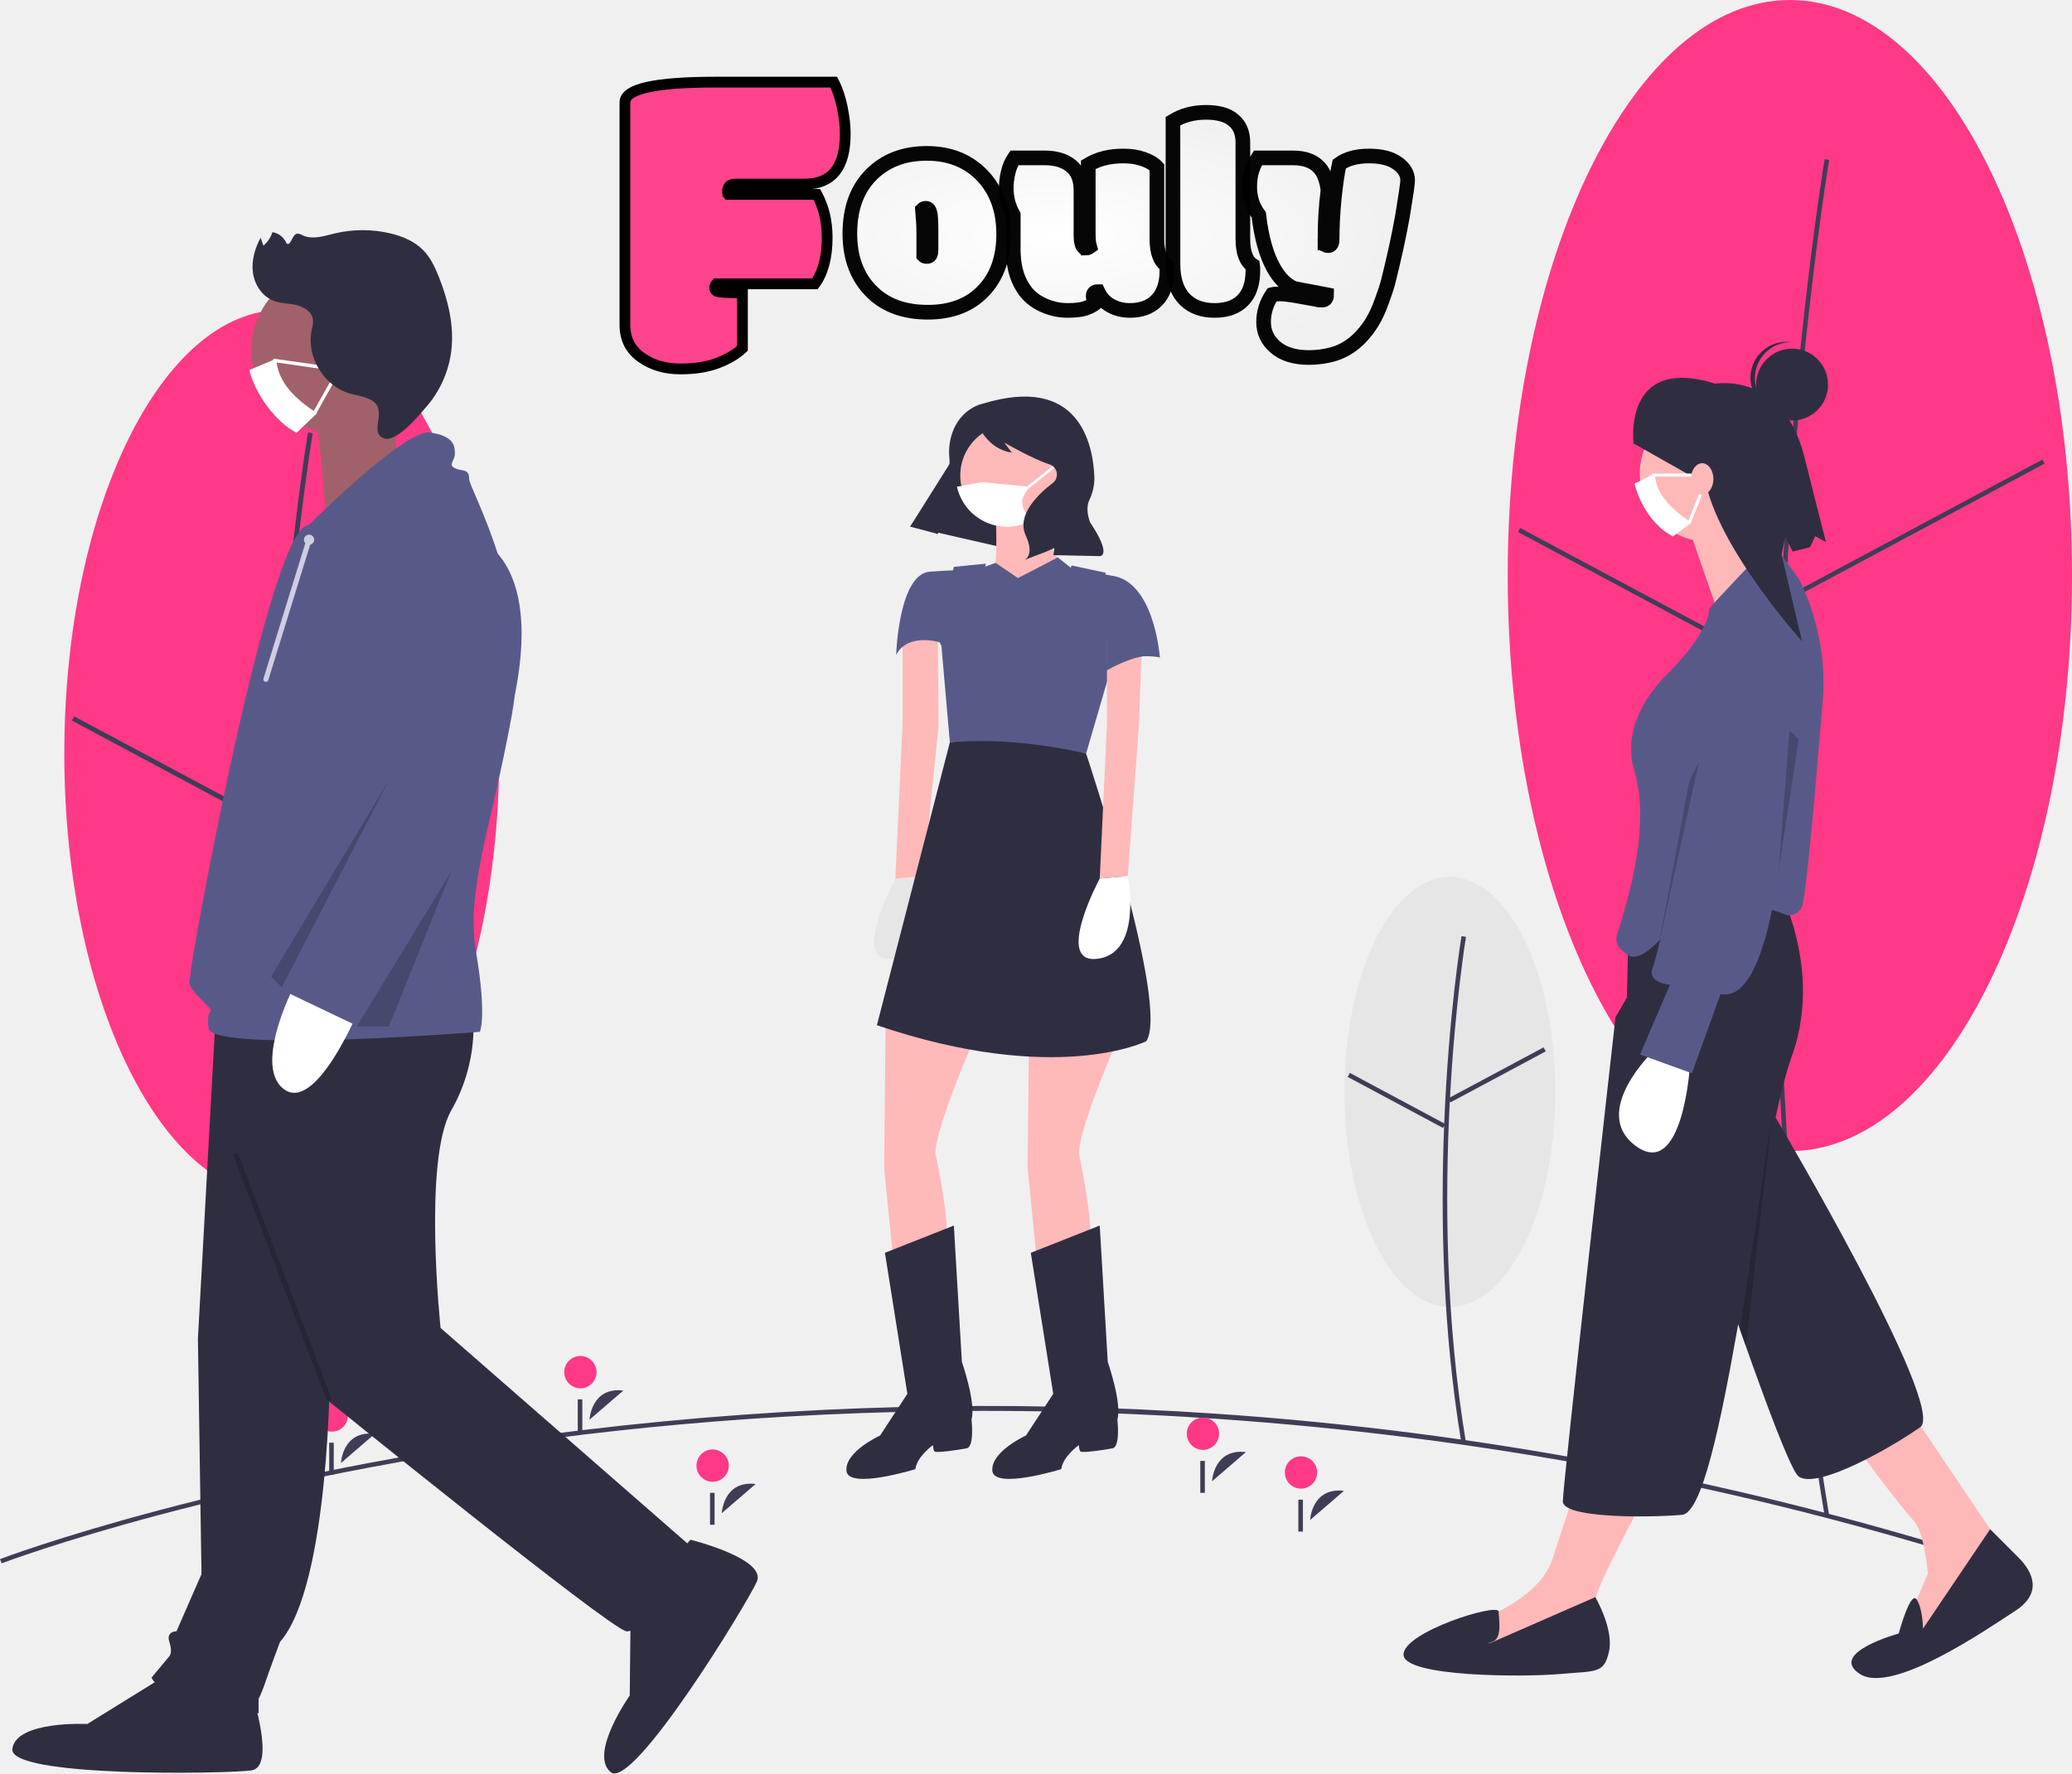
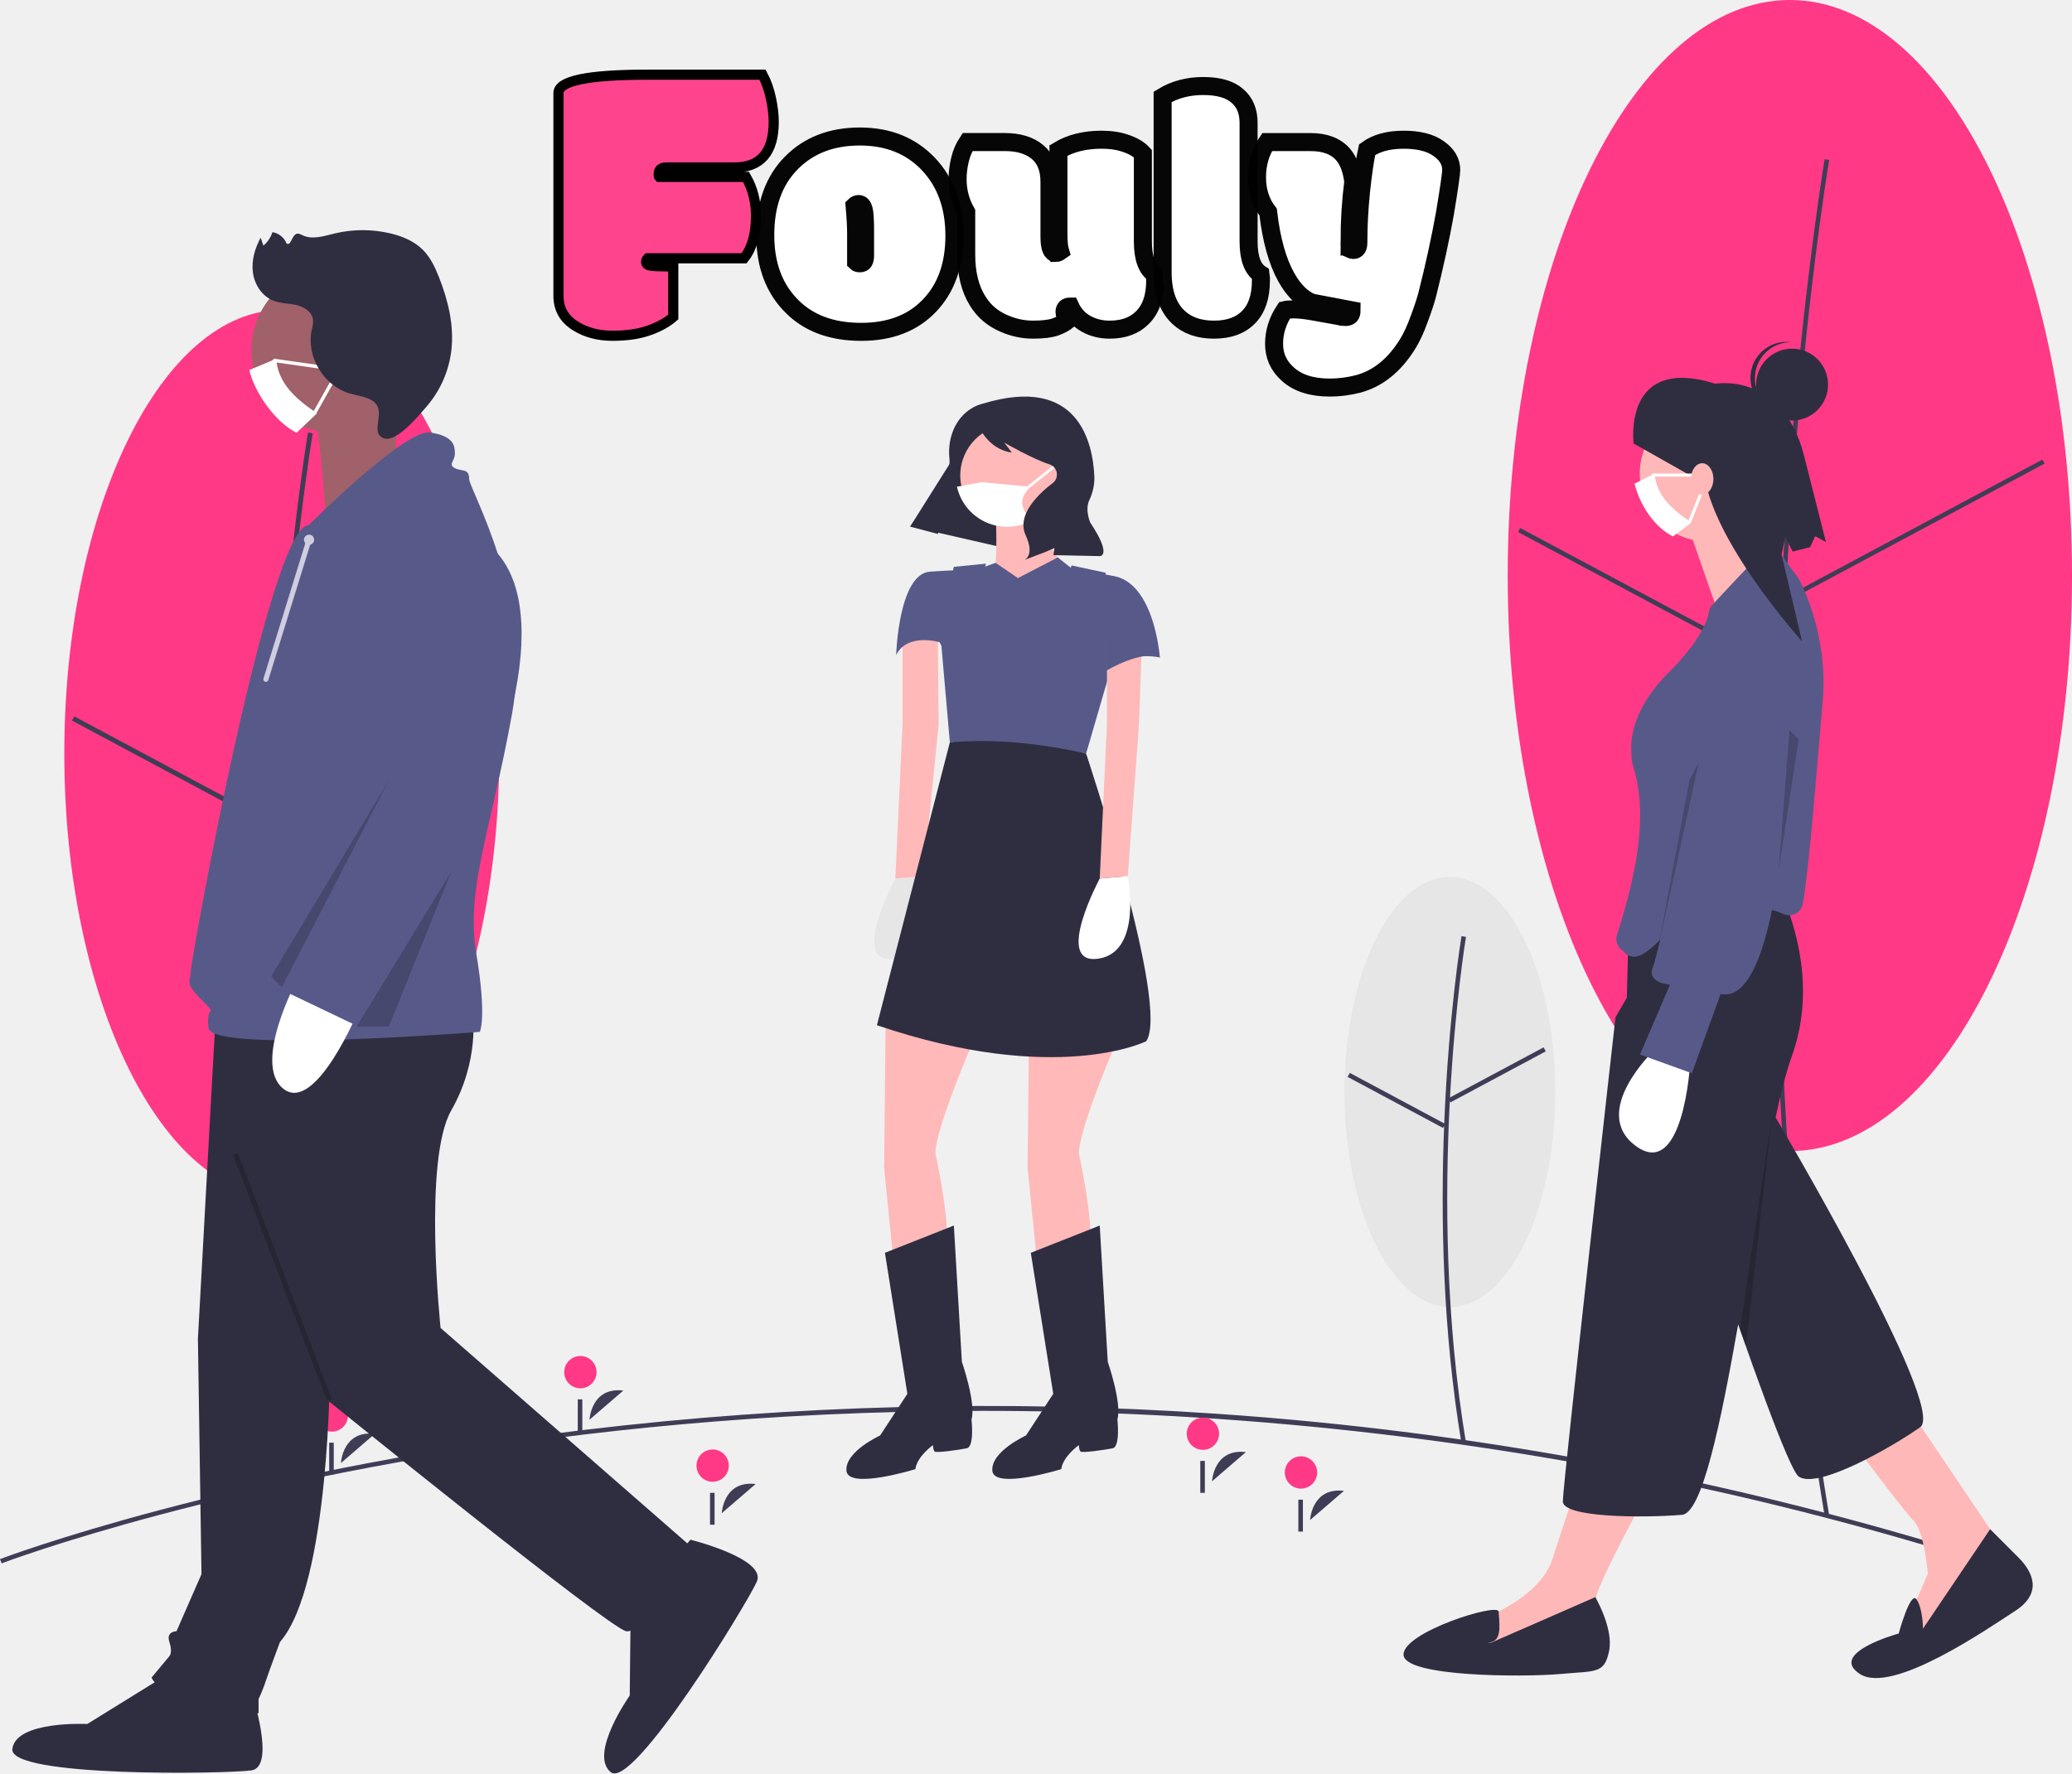
<svg xmlns="http://www.w3.org/2000/svg" xmlns:xlink="http://www.w3.org/1999/xlink" id="a2995fdc-ba4a-4390-a70c-27b90cf54d89" data-name="Layer 1" width="908.623" height="777.899" viewBox="0 0 908.623 777.899" version="1.1">
  <defs id="defs2510">
    <linearGradient id="linearGradient6800">
      <stop style="stop-color:#ffffff;stop-opacity:1;" offset="0" id="stop6796" />
      <stop style="stop-color:#ffffff;stop-opacity:0;" offset="1" id="stop6798" />
    </linearGradient>
    <linearGradient id="linearGradient919">
      <stop id="stop915" offset="0" style="stop-color:#ffffff;stop-opacity:1;" />
      <stop id="stop917" offset="1" style="stop-color:#ffffff;stop-opacity:0;" />
    </linearGradient>
    <linearGradient gradientUnits="userSpaceOnUse" y2="312.808" x2="223.6" y1="312.808" x1="123.463" id="linearGradient921" xlink:href="#linearGradient919" />
    <radialGradient xlink:href="#linearGradient6800" id="radialGradient6802" cx="173.531" cy="312.808" fx="173.531" fy="312.808" r="51.11" gradientTransform="matrix(1,0,0,0.3616371,0,199.6852)" gradientUnits="userSpaceOnUse" />
-     <radialGradient xlink:href="#linearGradient6800" id="radialGradient6837" gradientUnits="userSpaceOnUse" gradientTransform="matrix(1,0,0,0.3616371,0,199.6852)" cx="173.531" cy="312.808" fx="173.531" fy="312.808" r="51.11" />
-     <radialGradient xlink:href="#linearGradient6800" id="radialGradient6839" gradientUnits="userSpaceOnUse" gradientTransform="matrix(1,0,0,0.3616371,0,199.6852)" cx="173.531" cy="312.808" fx="173.531" fy="312.808" r="51.11" />
-     <radialGradient xlink:href="#linearGradient6800" id="radialGradient6841" gradientUnits="userSpaceOnUse" gradientTransform="matrix(1,0,0,0.3616371,0,199.6852)" cx="173.531" cy="312.808" fx="173.531" fy="312.808" r="51.11" />
-     <radialGradient xlink:href="#linearGradient6800" id="radialGradient6843" gradientUnits="userSpaceOnUse" gradientTransform="matrix(1,0,0,0.3616371,0,199.6852)" cx="173.531" cy="312.808" fx="173.531" fy="312.808" r="51.11" />
-     <radialGradient xlink:href="#linearGradient6800" id="radialGradient6845" gradientUnits="userSpaceOnUse" gradientTransform="matrix(1,0,0,0.3616371,0,199.6852)" cx="173.531" cy="312.808" fx="173.531" fy="312.808" r="51.11" />
  </defs>
  <ellipse cx="123.571" cy="330.548" rx="95.372" ry="194.598" fill="#ff3985" id="ellipse2339" />
  <path d="M268.384,393.617c4.757-84.707,14.343-141.924,14.439-142.492l-2.08-.352c-.096.569-9.699,57.877-14.464,142.694-4.397,78.281-5.458,196.685,14.463,316.214l2.081-.346C262.936,590.007,263.994,471.783,268.384,393.617Z" transform="translate(-145.6884 -61.05027)" fill="#3f3d56" id="path2341" />
  <rect x="262.979" y="375.086" width="97.806" height="2.11" transform="translate(-286.2761 130.6363) rotate(-28.1569)" fill="#3f3d56" id="rect2343" />
  <rect x="219.801" y="350.358" width="2.11" height="97.806" transform="translate(-381.0622 344.6464) rotate(-61.8584)" fill="#3f3d56" id="rect2345" />
  <ellipse cx="784.894" cy="252.458" rx="123.73" ry="252.458" fill="#ff3985" id="ellipse2347" />
  <path d="M929.079,316.095C935.252,206.184,947.69,131.943,947.815,131.206l-1.972-.334c-.125.738-12.579,75.065-18.759,185.08-5.705,101.538-7.081,255.118,18.759,410.153l1.973-.328C922.008,570.933,923.382,417.524,929.079,316.095Z" transform="translate(-145.6884 -61.05027)" fill="#3f3d56" id="path2349" />
  <rect x="922.434" y="292.455" width="126.887" height="2" transform="translate(-167.4955 438.9048) rotate(-28.1571)" fill="#3f3d56" id="rect2351" />
  <rect x="866.787" y="260.007" width="2" height="126.887" transform="translate(27.59148 875.0453) rotate(-61.8584)" fill="#3f3d56" id="rect2353" />
  <ellipse cx="635.82" cy="478.968" rx="46.229" ry="94.325" fill="#e6e6e6" id="ellipse2355" />
  <path d="M781.468,544.082l.274.512,41.798-22.372-.943-1.764-41.041,21.967c2.271-41.801,6.916-69.863,7.01-70.415l-1.972-.334c-.102.603-5.621,33.927-7.58,82.145l-41.393-22.156-.943,1.764,41.798,22.372.499-.933c-1.567,39.797-.689,89.56,7.62,139.41l1.973-.328C779.506,639.598,779.307,585.347,781.468,544.082Z" transform="translate(-145.6884 -61.05027)" fill="#3f3d56" id="path2357" />
  <path d="M1015.746,746.816c-246.232-77.947-469.509-73.795-613.455-56.585C246.344,708.876,147.387,746.42,146.406,746.796l-.718-1.867c.984-.378,100.173-38.011,256.365-56.685a1486.92,1486.92,0,0,1,276.89-7.083,1444.325,1444.325,0,0,1,337.405,63.748Z" transform="translate(-145.6884 -61.05027)" fill="#3f3d56" id="path2359" />
  <path d="M462.2,724.787s.691-14.47,14.847-12.788" transform="translate(-145.6884 -61.05027)" fill="#3f3d56" id="path2361" />
  <circle cx="312.512" cy="642.881" r="7.085" fill="#ff3985" id="circle2363" />
  <rect x="311.359" y="654.813" width="2" height="14" fill="#3f3d56" id="rect2365" />
  <path d="M720.2,727.787s.691-14.47,14.847-12.788" transform="translate(-145.6884 -61.05027)" fill="#3f3d56" id="path2367" />
  <circle cx="570.512" cy="645.881" r="7.085" fill="#ff3985" id="circle2369" />
  <rect x="569.359" y="657.813" width="2" height="14" fill="#3f3d56" id="rect2371" />
  <path d="M295.2,702.787s.691-14.47,14.847-12.788" transform="translate(-145.6884 -61.05027)" fill="#3f3d56" id="path2373" />
  <circle cx="145.512" cy="620.881" r="7.085" fill="#ff3985" id="circle2375" />
  <rect x="144.359" y="632.813" width="2" height="14" fill="#3f3d56" id="rect2377" />
  <path d="M404.2,683.787s.691-14.47,14.847-12.788" transform="translate(-145.6884 -61.05027)" fill="#3f3d56" id="path2379" />
  <circle cx="254.512" cy="601.881" r="7.085" fill="#ff3985" id="circle2381" />
  <rect x="253.359" y="613.813" width="2" height="14" fill="#3f3d56" id="rect2383" />
  <path d="M677.2,710.787s.691-14.47,14.847-12.788" transform="translate(-145.6884 -61.05027)" fill="#3f3d56" id="path2385" />
  <circle cx="527.512" cy="628.881" r="7.085" fill="#ff3985" id="circle2387" />
  <rect x="526.359" y="640.813" width="2" height="14" fill="#3f3d56" id="rect2389" />
  <path d="M984.702,681.78l41.158,61.028L987.541,781.127l-4.967-9.935,8.516-19.87s-1.419-18.45-6.387-23.418-26.966-34.772-26.966-34.772Z" transform="translate(-145.6884 -61.05027)" fill="#ffb8b8" id="path2391" />
  <path d="M932.19,484.504s7.804,12.352-8.517,65.574c0,0,76.13,128.488,64.066,137.003s-44.709,27.361-53.224,21.684S864.066,510.76,864.066,510.76Z" transform="translate(-145.6884 -61.05027)" fill="#2f2e41" id="path2393" />
  <path d="M1018.409,731.808l12.418,12.418c6.387,6.387,10.644,15.612-1.419,23.418S975.477,804.545,961.284,795.32s17.031-17.741,17.031-17.741,5.163-19.143,7.904-14.894,2.741,12.765,2.741,12.765Z" transform="translate(-145.6884 -61.05027)" fill="#2f2e41" id="path2395" />
  <path d="M868.324,715.132s-22.708,41.868-22.708,46.835,1.419,19.16,1.419,19.16l-43.287,10.644-14.902-7.096,4.967-12.773s26.966-9.225,32.643-26.966,12.064-36.191,12.064-36.191Z" transform="translate(-145.6884 -61.05027)" fill="#ffb8b8" id="path2397" />
  <circle cx="748.891" cy="207.727" r="29.804" fill="#ffb8b8" id="circle2399" />
  <path d="M886.774,294.324l14.229,40.885L932.19,321.29S910.901,288.647,910.901,284.389Z" transform="translate(-145.6884 -61.05027)" fill="#ffb8b8" id="path2401" />
  <path d="M882.516,439.797h37.61s26.966,41.158,11.354,84.445c-2.391,6.629-4.764,15.914-7.133,26.892-5.448,25.247-10.871,59.446-16.43,90.872-7.807,44.142-15.88,82.813-24.656,83.515-17.741,1.419-52.239,1.182-52.239-5.914s23.108-212.396,23.108-212.396l4.967-8.515.939-37.092A22.373,22.373,0,0,1,882.516,439.797Z" transform="translate(-145.6884 -61.05027)" fill="#2f2e41" id="path2403" />
  <path d="M845.261,761.613s8.161,13.838,6.032,23.772-5.677,8.516-21.289,9.935S761.17,796.739,761.17,786.804s41.518-22.837,41.693-18.869,1.594,11.773-2.663,13.192-.355.355-.355.355Z" transform="translate(-145.6884 -61.05027)" fill="#2f2e41" id="path2405" />
  <path d="M886.78,528.37s-3.087,50.409-23.676,35.402,8.024-42.115,8.024-42.115Z" transform="translate(-145.6884 -61.05027)" fill="#fff" id="path2407" />
  <path d="M927.872,461.981a5.977,5.977,0,0,0,6.119-.724,6.269,6.269,0,0,0,2.321-3.954c2.977-17.161,6.601-64.734,8.688-88.791,2.619-30.186-10.465-53.566-10.574-53.708l-7.71-10.602a6.052,6.052,0,0,0-7.248-2.034S895.397,327.142,895.308,328.106c-.378,4.141-3.243,13.317-18.175,28.249-16.339,16.339-16.43,30.599-16.068,34.58q.036.393.036.785A17.505,17.505,0,0,0,861.821,397c6.844,21.576,1.484,47.406-7.122,74.369a6.081,6.081,0,0,0,2.451,6.599c2.513,1.71-.501-.827.396.271,5.931,7.268,14.467-2.862,24.231-13.915,3.401-3.85,7.256-8.214,11.8-12.758,6.247-6.247,18.182,8.008,23.732,8.008A25.77,25.77,0,0,1,927.872,461.981Z" transform="translate(-145.6884 -61.05027)" fill="#575a89" id="path2409" />
  <path d="M931.182,325.811s15.588,13.146,6.732,30.196-7.679,29.624-7.679,29.624-2.358,117.125-30.03,111.434l-12.588,34.752-22.734-8.205,13.146-30.653s-10.529-.655-7.452-7.829c2.161-5.039,13.803-59.719,20.542-91.822,2.856-13.604,4.831-23.154,4.831-23.154S904.906,322.264,931.182,325.811Z" transform="translate(-145.6884 -61.05027)" fill="#575a89" id="path2411" />
  <polygon points="788.763 324.281 779.998 381.79 784.727 320.297 788.763 324.281" opacity="0.2" id="polygon2413" />
  <path d="m 862.062,255.572 c 0,0 -5.011,-38.995 35.873,-26.208 0,0 29.199,-5.358 38.775,31.166 l 9.696,38.286 -4.725,-2.572 -2.203,4.815 -7.657,1.939 -3.277,-6.504 -1.585,7.898 8.975,37.978 c 0,0 -43.602,-48.338 -43.157,-78.11 l -5.35,5.654 z" transform="translate(-145.6884,-61.05027)" id="path2415" style="fill:#2f2e41" />
  <polygon points="763.014 583.199 776.999 490.013 765.625 590.611 763.014 583.199" opacity="0.2" id="polygon2417" />
  <circle cx="785.869" cy="168.696" r="15.77" fill="#2f2e41" id="circle2419" />
  <path d="M915.308,225.885a15.758,15.758,0,0,1,15.763-14.739c-.326-.041-.648-.092-.98-.113a15.77,15.77,0,1,0-2.024,31.475c.332.021.659.013.987.014A15.758,15.758,0,0,1,915.308,225.885Z" transform="translate(-145.6884 -61.05027)" fill="#2f2e41" id="path2421" />
  <polygon points="740.865 342.202 726.99 416.567 744.974 334.43 740.865 342.202" opacity="0.2" id="polygon2423" />
  <path d="M887.419,290.256l-8.087,6.097c-8.329-4.191-14.575-13.888-16.845-23.144l8.812-4.446C871.991,278.203,878.692,284.479,887.419,290.256Z" transform="translate(-145.6884 -61.05027)" fill="#fff" id="path2425" />
  <path d="M890.777,270.106H870.627a.672.672,0,0,1,0-1.343h20.15a.672.672,0,0,1,0,1.343Z" transform="translate(-145.6884 -61.05027)" fill="#fff" id="path2427" />
  <path d="M886.747,290.256a.671.671,0,0,1-.623-.921l5.373-13.433a.671.671,0,1,1,1.246.498l-5.373,13.433A.671.671,0,0,1,886.747,290.256Z" transform="translate(-145.6884 -61.05027)" fill="#fff" id="path2429" />
  <ellipse cx="746.444" cy="210.093" rx="4.928" ry="6.899" fill="#ffb8b8" id="ellipse2431" />
  <polygon points="399.191 230.876 451.677 242.887 473.853 201.062 428.974 183.54 399.191 230.876" fill="#2f2e41" id="polygon2433" />
  <path d="M572.765,517.077s-16.872,38.664-16.872,49.912c0,0,6.678,30.58,4.569,39.015L553.082,621.821l-15.466-6.327-4.218-42.179.703-67.486Z" transform="translate(-145.6884 -61.05027)" fill="#ffb9b9" id="path2435" />
  <path d="M582.256,285.796s1.406,23.198-1.406,30.228,10.545,20.386,10.545,20.386L612.484,308.995s-14.06-14.06-10.545-29.525Z" transform="translate(-145.6884 -61.05027)" fill="#ffb9b9" id="path2437" />
  <path d="M538.319,446.427s-20.386,37.961-.703,35.149S550.622,445.373,550.622,445.373" transform="translate(-145.6884 -61.05027)" fill="#e6e6e6" id="path2439" />
  <polyline points="404.933 384.323 411.611 317.891 411.26 277.47 395.794 280.281 395.794 317.539 392.631 385.377" fill="#ffb9b9" id="polyline2441" />
  <path d="M533.75,610.574,563.978,598.623l3.515,59.753S573.82,676.654,571.711,683.684c0,0,1.406,11.951-2.109,12.654s-13.357,2.109-14.06,1.406-.703-2.812-.703-2.812-7.03,4.921-7.733,10.545c0,0-29.525,9.139-30.228.703s14.763-15.466,14.763-15.466l11.951-18.278Z" transform="translate(-145.6884 -61.05027)" fill="#2f2e41" id="path2443" />
  <path d="M635.682,517.077s-16.872,38.664-16.872,49.912c0,0,6.678,30.58,4.569,39.015l-7.381,15.817-15.466-6.327-4.218-42.179.703-67.486Z" transform="translate(-145.6884 -61.05027)" fill="#ffb9b9" id="path2445" />
  <path d="M597.721,610.574,627.95,598.623l3.515,59.753s6.327,18.278,4.218,25.307c0,0,1.406,11.951-2.109,12.654s-13.357,2.109-14.06,1.406-.703-2.812-.703-2.812-7.03,4.921-7.733,10.545c0,0-29.525,9.139-30.228.703s14.763-15.466,14.763-15.466l11.951-18.278Z" transform="translate(-145.6884 -61.05027)" fill="#2f2e41" id="path2447" />
  <path d="M611.786,269.631a22.497,22.497,0,0,1-44.446,4.922,21.798,21.798,0,0,1-.551-4.922,22.498,22.498,0,0,1,44.997,0Z" transform="translate(-145.6884 -61.05027)" fill="#ffb9b9" id="path2449" />
  <path d="M592.097,314.618l17.457-9.065,7.851,6.253s18.981-.703,26.01,7.733S654.311,349.416,654.311,349.416s-23.198-4.921-20.386,14.763L629.707,352.931l-3.866,9.49-47.1,16.169L557.651,342.738s-14.06-4.218-18.98,5.624c0,0,1.054-35.501,14.763-36.555,9.219-.709,16.169-.703,16.169-.703l7.733-1.406,4.952-1.757Z" transform="translate(-145.6884 -61.05027)" fill="#575a89" id="path2451" />
  <path d="M621.974,391.595s36.907,110.72,26.362,126.185c0,0-39.367,19.683-118.101-7.03l31.986-124.076Q591.692,380.647,621.974,391.595Z" transform="translate(-145.6884 -61.05027)" fill="#2f2e41" id="path2453" />
  <path d="M621.974,391.595l10.387-35.694c-12.46-13.55-1.706-43.598-1.706-43.598l-15.034-3.222s-15.088,40.686-30.553,35.765-7.03-36.555-7.03-36.555l-14.06,1.406-6.327,24.604,4.569,52.372C581.277,385.04,601.264,386.942,621.974,391.595Z" transform="translate(-145.6884 -61.05027)" fill="#575a89" id="path2455" />
  <polyline points="494.563 384.323 499.484 317.539 500.89 277.47 485.425 280.281 485.425 317.539 482.261 385.377" fill="#ffb9b9" id="polyline2457" />
  <path d="M627.95,446.427s-20.386,37.961-.703,35.149S640.252,445.373,640.252,445.373" transform="translate(-145.6884 -61.05027)" fill="#fff" id="path2459" />
  <path d="M654.311,349.416s-2.499-36.102-23.393-35.977v41.75S646.579,345.901,654.311,349.416Z" transform="translate(-145.6884 -61.05027)" fill="#575a89" id="path2461" />
  <path d="M596.481,275.436a.574.574,0,0,1-.359-1.022l11.473-9.178a.574.574,0,1,1,.717.896l-11.473,9.178A.574.574,0,0,1,596.481,275.436Z" transform="translate(-145.6884 -61.05027)" fill="#fff" id="path2463" />
  <path d="M597.349,289.204c-.252.31-.505.62-.769.906a22.498,22.498,0,0,1-31.241-15.557l10.871-2,21.138,2C592.508,280.45,593.093,282.492,597.349,289.204Z" transform="translate(-145.6884 -61.05027)" fill="#fff" id="path2465" />
  <path d="M576.584,238.141s-11.627,2.187-14.316,16.688a26.621,26.621,0,0,0-.228,7.404c.268,2.791-.121,8.687-6.182,15.629a151.968,151.968,0,0,0-11.035,14.172h0l12.149,3.234L562.401,275.14a102.97,102.97,0,0,1,12.032-27.655l.112-.179s4.035,10.782,14.85,12.26l-3.335-4.39s12.643,7.309,19.806,9.541a4.706,4.706,0,0,1,1.519,8.184q-.076.06-.155.12c-5.269,4.002-16.017,13.55-11.77,22.787s-.706,10.921-.706,10.921l9.131-3.474,4.179-1.79-.422,3.09,20.402.427s5.513-.033-4.28-14.75c0,0-2.363-5.518-.423-9.734a22.393,22.393,0,0,0,2.261-10.261C624.986,255.401,618.736,225.216,576.584,238.141Z" transform="translate(-145.6884 -61.05027)" id="path2467" fill="#2f2e41" />
  <path d="M290.384,660.763s0,95.462-21.909,120.501c0,0-4.695,12.52-6.26,17.214a65.799,65.799,0,0,1-3.13,7.825v6.26s-42.254-4.695-46.948-15.649l7.825-9.39s1.565-1.565,0-6.26,3.13-4.695,3.13-4.695l10.955-25.039L232.481,648.244,240.306,505.833l67.293-3.13Z" transform="translate(-145.6884 -61.05027)" fill="#2f2e41" id="path2469" />
  <path d="M255.955,803.174s10.955,32.864,0,34.429-106.417,3.13-104.852-9.39,32.864-10.955,32.864-10.955l32.864-20.344Z" transform="translate(-145.6884 -61.05027)" fill="#2f2e41" id="path2471" />
  <path d="M352.982,505.833s3.13,20.344-9.39,42.254-4.695,95.462-4.695,95.462l111.111,97.027s-21.909,37.559-29.734,35.994S288.819,674.848,288.819,674.848L240.306,512.093Z" transform="translate(-145.6884 -61.05027)" fill="#2f2e41" id="path2473" />
  <path d="M448.482,736.429s33.622,8.341,29.08,18.431-54.326,91.558-64.063,83.534,8.341-33.622,8.341-33.622l.41-38.649Z" transform="translate(-145.6884 -61.05027)" fill="#2f2e41" id="path2475" />
  <path d="M327.943,214.755a35.792,35.792,0,0,1-8.024,22.637,35.904,35.904,0,0,1-34.934,12.671,34.923,34.923,0,0,1-9.249-3.183,35.971,35.971,0,0,1-18.737-23.518,35.453,35.453,0,0,1-1.046-8.606,35.995,35.995,0,1,1,71.989,0Z" transform="translate(-145.6884 -61.05027)" fill="#a0616a" id="path2477" />
  <path d="M320.27,227.453l-1.592,46.317-30.286,11.966s-2.97-47.426-7.163-50.055S320.27,227.453,320.27,227.453Z" transform="translate(-145.6884 -61.05027)" fill="#a0616a" id="path2479" />
  <path d="M280.995,291.435s42.254-42.254,53.208-40.689,10.955,6.26,10.955,9.39-3.13,4.695,0,6.26,6.26,0,6.26,4.695,28.169,51.643,18.779,103.287-20.344,76.683-15.649,104.852,1.565,34.429,1.565,34.429S238.741,523.048,237.176,512.093s4.695-4.695-3.13-12.52-4.695-7.825-4.695-12.52S263.78,291.435,280.995,291.435Z" transform="translate(-145.6884 -61.05027)" fill="#575a89" id="path2481" />
  <path d="M302.904,504.268S284.125,549.652,270.04,538.697s6.26-48.513,6.26-48.513Z" transform="translate(-145.6884 -61.05027)" fill="#fff" id="path2483" />
  <path d="M348.287,294.565s36.769,4.209,23.079,71.745S304.469,512.093,304.469,512.093l-35.994-17.214,46.948-92.332L304.469,344.643S298.209,289.87,348.287,294.565Z" transform="translate(-145.6884 -61.05027)" fill="#575a89" id="path2485" />
  <polygon points="170.518 342.279 118.874 428.351 123.569 433.046 170.518 342.279" opacity="0.2" id="polygon2487" />
  <polygon points="197.853 382.389 156.433 450.26 170.518 450.26 197.853 382.389" opacity="0.2" id="polygon2489" />
  <rect x="268.415" y="563.384" width="2.227" height="115.562" transform="translate(-349.352 75.77956) rotate(-20.87686)" opacity="0.2" id="rect2491" />
  <circle cx="135.528" cy="236.751" r="2.226" fill="#d0cde1" id="circle2493" />
  <line x1="135.528" y1="236.751" x2="116.605" y2="297.973" fill="none" id="line2495" />
  <path d="M262.293,360.136a1.113,1.113,0,0,0,1.063-.785l18.923-61.221a1.113,1.113,0,1,0-2.126-.658L261.23,358.695a1.114,1.114,0,0,0,1.063,1.441Z" transform="translate(-145.6884 -61.05027)" fill="#d0cde1" id="path2497" />
  <path d="M284.731,242.323l-8.995,8.557c-9.264-4.662-18.212-17.223-20.737-27.518l11.802-4.946C267.572,228.916,275.025,235.897,284.731,242.323Z" transform="translate(-145.6884 -61.05027)" fill="#fff" id="path2499" />
  <path d="M286.974,222.899a.746.746,0,0,1-.107-.007l-20.919-2.988a.747.747,0,1,1,.21-1.48l20.919,2.988a.747.747,0,0,1-.104,1.487Z" transform="translate(-145.6884 -61.05027)" fill="#fff" id="path2501" />
  <path d="M283.984,242.323a.746.746,0,0,1-.651-1.113l6.931-12.339a.747.747,0,1,1,1.302.733l-6.931,12.339A.745.745,0,0,1,283.984,242.323Z" transform="translate(-145.6884 -61.05027)" fill="#fff" id="path2503" />
  <path d="M308.241,236.381c-2.914-1.541-6.299-1.858-9.453-2.816-11.284-3.426-18.843-16.182-16.43-27.725a14.147,14.147,0,0,0,.593-4.569c-.422-3.419-3.92-5.625-7.274-6.408s-6.923-.67-10.13-1.929c-4.95-1.945-8.239-7.032-8.951-12.303s.851-10.646,3.395-15.317l1.212,3.487a12.933,12.933,0,0,0,3.959-5.921,8.156,8.156,0,0,1,6.215,4.997c1.945,1.147,2.225-3.563,4.373-4.258.9-.291,1.825.262,2.681.661,4.329,2.019,9.358.293,14.002-.826a52.709,52.709,0,0,1,24.468-.029c5.345,1.275,10.636,3.495,14.461,7.44,3.141,3.24,5.098,7.43,6.765,11.624,4.102,10.324,6.812,21.495,5.458,32.522a46.034,46.034,0,0,1-10.848,24.39C329.638,242.97,319.532,255.42,313.991,253.297,307.029,250.63,316.444,240.719,308.241,236.381Z" transform="translate(-145.6884 -61.05027)" fill="#2f2e41" id="path2505" />
  <g id="layer1" transform="matrix(3.779528,0,0,3.779528,99.11484,-100.8427)">
-     <g aria-label="Fouly" transform="matrix(0.8157414,0,0,0.8157414,-45.29963,-201.2248)" style="font-style:normal;font-variant:normal;font-weight:normal;font-stretch:normal;font-size:40px;line-height:1.25;font-family:Modak;-inkscape-font-specification:'Modak, Normal';font-variant-ligatures:normal;font-variant-caps:normal;font-variant-numeric:normal;font-feature-settings:normal;text-align:start;letter-spacing:0px;word-spacing:0px;writing-mode:lr-tb;text-anchor:start;fill:url(#radialGradient6845);fill-opacity:1;stroke:#000000;stroke-width:2.084;stroke-miterlimit:4;stroke-dasharray:none;stroke-opacity:0.973" id="flowRoot815">
-       <path d="m 154.771,312.32 v 3.418 q 0.137,0.137 0.449,0.137 0.312,0 0.449,-0.215 0.137,-0.215 0.137,-0.742 v -2.793 q 0,-1.875 -0.156,-2.48 -0.156,-0.625 -0.586,-0.625 -0.273,0 -0.469,0.195 0.176,1.934 0.176,3.105 z m -7.305,8.652 q -3.203,-3.086 -3.203,-8.359 0,-5.293 3.008,-8.34 3.027,-3.066 7.93,-3.066 4.902,0 7.93,3.184 3.008,3.184 3.008,8.301 0,5.098 -2.91,8.105 -2.891,3.008 -7.871,3.008 -4.98,0 -7.891,-2.832 z" style="fill:url(#radialGradient6837);fill-opacity:1;stroke:#000000;stroke-width:2.084;stroke-miterlimit:4;stroke-dasharray:none;stroke-opacity:0.973" id="path6826" />
-       <path d="m 177.857,314.683 q 0.234,0 0.508,-0.195 -0.195,-0.645 -0.195,-2.012 v -9.648 q 2.07,-1.25 4.98,-1.25 1.641,0 2.871,0.449 1.25,0.43 1.914,1.152 v 10.176 q 0,2.91 1.406,3.789 0.019,0.098 0.019,0.371 v 0.352 q 0,2.852 -1.504,4.316 -1.367,1.367 -3.77,1.367 -1.504,0 -2.734,-0.684 -1.211,-0.684 -1.816,-1.992 -0.664,0 -0.664,0.645 0,0.449 0.449,0.898 -0.625,0.508 -1.504,0.82 -0.879,0.312 -2.598,0.312 -1.699,0 -3.32,-0.703 -2.012,-0.859 -3.086,-2.637 -1.309,-2.109 -1.309,-5.352 v -4.902 q -0.996,-1.738 -0.996,-3.828 0,-1.074 0.273,-2.227 0.273,-1.152 0.879,-2.051 h 4.297 q 2.422,0 3.789,1.152 1.387,1.133 1.387,3.457 v 6.328 q 0,1.895 0.723,1.895 z" style="fill:url(#radialGradient6839);fill-opacity:1;stroke:#000000;stroke-width:2.084;stroke-miterlimit:4;stroke-dasharray:none;stroke-opacity:0.973" id="path6828" />
-       <path d="m 200.162,299.625 v 13.73 q 0,2.91 1.406,3.789 0.019,0.098 0.019,0.371 v 0.352 q 0,2.793 -1.426,4.238 -1.406,1.445 -4.004,1.445 -2.598,0 -4.121,-1.445 -1.816,-1.719 -1.816,-5.195 v -20.293 q 2.051,-1.25 4.688,-1.25 2.656,0 3.945,1.133 1.309,1.113 1.309,3.125 z" style="fill:url(#radialGradient6841);fill-opacity:1;stroke:#000000;stroke-width:2.084;stroke-miterlimit:4;stroke-dasharray:none;stroke-opacity:0.973" id="path6830" />
-       <path d="m 211.842,313.336 v 0.449 q 0,0.312 0.019,0.449 0.195,0.098 0.43,0.098 0.566,0 0.566,-0.859 0,-2.871 0.312,-5.957 0.332,-3.105 0.703,-4.785 1.582,-1.152 4.219,-1.152 2.637,0 4.062,1.035 1.445,1.016 1.445,2.461 0,0.605 -0.723,5 -0.801,4.473 -2.051,9.414 -0.254,0.996 -0.918,2.793 -0.645,1.797 -1.387,2.988 -2.324,3.691 -5.742,4.57 -1.602,0.41 -3.223,0.41 -3.145,0 -4.863,-1.562 -1.582,-1.406 -1.582,-3.496 0,-2.07 1.23,-3.906 0.293,-0.078 1.074,-0.078 0.781,0 1.953,0.195 3.242,0.605 3.301,0.605 0.137,0.019 0.293,0.059 0.176,0.019 0.449,0.019 0.273,0 0.469,-0.156 0.195,-0.156 0.195,-0.625 l -4.609,-0.879 q -1.699,-0.703 -2.949,-2.949 -1.543,-2.773 -2.09,-7.52 -1.289,-1.68 -1.289,-4.023 0,-2.344 1.172,-4.082 h 5.02 q 2.52,0 3.77,1.445 0.918,1.074 1.172,3.145 -0.43,3.398 -0.43,6.895 z" style="fill:url(#radialGradient6843);fill-opacity:1;stroke:#000000;stroke-width:2.084;stroke-miterlimit:4;stroke-dasharray:none;stroke-opacity:0.973" id="path6832" />
+     <g transform="matrix(0.550683,0,0,0.550683,32.74431,-88.37111)" id="layer1-1">
+       <g transform="matrix(0.2645833,0,0,0.2645833,-8.472285,22.86155)" id="g983">
+         <g transform="matrix(0.7699963,0,0,0.7699963,-58.0064,114.256)" id="g1225">
+           <flowRoot transform="matrix(1.298707,0,0,1.298707,116.9196,583.6611)" style="font-style:normal;font-variant:normal;font-weight:normal;font-stretch:normal;font-size:40px;line-height:1.25;font-family:Modak;-inkscape-font-specification:'Modak, Normal';font-variant-ligatures:normal;font-variant-caps:normal;font-variant-numeric:normal;font-feature-settings:normal;text-align:start;letter-spacing:0px;word-spacing:0px;writing-mode:lr-tb;text-anchor:start;fill:#ffffff;fill-opacity:1;stroke:none" id="flowRoot1624" xml:space="preserve">
+             <flowRegion style="font-style:normal;font-variant:normal;font-weight:normal;font-stretch:normal;font-size:40px;font-family:Modak;-inkscape-font-specification:'Modak, Normal';font-variant-ligatures:normal;font-variant-caps:normal;font-variant-numeric:normal;font-feature-settings:normal;text-align:start;writing-mode:lr-tb;text-anchor:start;fill:#ffffff;fill-opacity:1" id="flowRegion1626">
+               <rect style="font-style:normal;font-variant:normal;font-weight:normal;font-stretch:normal;font-size:40px;font-family:Modak;-inkscape-font-specification:'Modak, Normal';font-variant-ligatures:normal;font-variant-caps:normal;font-variant-numeric:normal;font-feature-settings:normal;text-align:start;writing-mode:lr-tb;text-anchor:start;fill:#ffffff;fill-opacity:1" y="482.441" x="-794.286" height="44.286" width="87.143" id="rect1628" />
+             </flowRegion>
+             <flowPara id="flowPara1630">2m</flowPara>
+           </flowRoot>
+           <g transform="matrix(4.908501,0,0,4.908501,-116.7689,1019.383)" id="layer1-2">
+             <g id="flowRoot815" style="font-style:normal;font-variant:normal;font-weight:normal;font-stretch:normal;font-size:40px;line-height:1.25;font-family:Modak;-inkscape-font-specification:'Modak, Normal';font-variant-ligatures:normal;font-variant-caps:normal;font-variant-numeric:normal;font-feature-settings:normal;text-align:start;letter-spacing:0px;word-spacing:0px;writing-mode:lr-tb;text-anchor:start;fill:#ffffff;fill-opacity:1;stroke:#000000;stroke-width:2.084;stroke-miterlimit:4;stroke-dasharray:none;stroke-opacity:0.973" transform="matrix(1.821829,0,0,1.821829,-122.7749,-571.8223)" aria-label="ouly">
+               <path id="path3179" style="fill:#ffffff;fill-opacity:1;stroke:#000000;stroke-width:2.084;stroke-miterlimit:4;stroke-dasharray:none;stroke-opacity:0.973" d="m 133.756,312.32 v 3.418 q 0.137,0.137 0.449,0.137 0.312,0 0.449,-0.215 0.137,-0.215 0.137,-0.742 v -2.793 q 0,-1.875 -0.156,-2.48 -0.156,-0.625 -0.586,-0.625 -0.273,0 -0.469,0.195 0.176,1.934 0.176,3.105 z m -7.305,8.652 q -3.203,-3.086 -3.203,-8.359 0,-5.293 3.008,-8.34 3.027,-3.066 7.93,-3.066 4.902,0 7.93,3.184 3.008,3.184 3.008,8.301 0,5.098 -2.91,8.105 -2.891,3.008 -7.871,3.008 -4.98,0 -7.891,-2.832 z" />
+               <path id="path3181" style="fill:#ffffff;fill-opacity:1;stroke:#000000;stroke-width:2.084;stroke-miterlimit:4;stroke-dasharray:none;stroke-opacity:0.973" d="m 156.842,314.683 q 0.234,0 0.508,-0.195 -0.195,-0.645 -0.195,-2.012 v -9.648 q 2.07,-1.25 4.98,-1.25 1.641,0 2.871,0.449 1.25,0.43 1.914,1.152 v 10.176 q 0,2.91 1.406,3.789 0.019,0.098 0.019,0.371 v 0.352 q 0,2.852 -1.504,4.316 -1.367,1.367 -3.77,1.367 -1.504,0 -2.734,-0.684 -1.211,-0.684 -1.816,-1.992 -0.664,0 -0.664,0.645 0,0.449 0.449,0.898 -0.625,0.508 -1.504,0.82 -0.879,0.312 -2.598,0.312 -1.699,0 -3.32,-0.703 -2.012,-0.859 -3.086,-2.637 -1.309,-2.109 -1.309,-5.352 v -4.902 q -0.996,-1.738 -0.996,-3.828 0,-1.074 0.273,-2.227 0.273,-1.152 0.879,-2.051 h 4.297 q 2.422,0 3.789,1.152 1.387,1.133 1.387,3.457 v 6.328 q 0,1.895 0.723,1.895 z" />
+               <path id="path3183" style="fill:#ffffff;fill-opacity:1;stroke:#000000;stroke-width:2.084;stroke-miterlimit:4;stroke-dasharray:none;stroke-opacity:0.973" d="m 179.146,299.625 v 13.73 q 0,2.91 1.406,3.789 0.019,0.098 0.019,0.371 v 0.352 q 0,2.793 -1.426,4.238 -1.406,1.445 -4.004,1.445 -2.598,0 -4.121,-1.445 -1.816,-1.719 -1.816,-5.195 v -20.293 q 2.051,-1.25 4.688,-1.25 2.656,0 3.945,1.133 1.309,1.113 1.309,3.125 z" />
+               <path id="path3185" style="fill:#ffffff;fill-opacity:1;stroke:#000000;stroke-width:2.084;stroke-miterlimit:4;stroke-dasharray:none;stroke-opacity:0.973" d="m 190.826,313.336 v 0.449 q 0,0.312 0.019,0.449 0.195,0.098 0.43,0.098 0.566,0 0.566,-0.859 0,-2.871 0.312,-5.957 0.332,-3.105 0.703,-4.785 1.582,-1.152 4.219,-1.152 2.637,0 4.062,1.035 1.445,1.016 1.445,2.461 0,0.605 -0.723,5 -0.801,4.473 -2.051,9.414 -0.254,0.996 -0.918,2.793 -0.645,1.797 -1.387,2.988 -2.324,3.691 -5.742,4.57 -1.602,0.41 -3.223,0.41 -3.145,0 -4.863,-1.562 -1.582,-1.406 -1.582,-3.496 0,-2.07 1.23,-3.906 0.293,-0.078 1.074,-0.078 0.781,0 1.953,0.195 3.242,0.605 3.301,0.605 0.137,0.019 0.293,0.059 0.176,0.019 0.449,0.019 0.273,0 0.469,-0.156 0.195,-0.156 0.195,-0.625 l -4.609,-0.879 q -1.699,-0.703 -2.949,-2.949 -1.543,-2.773 -2.09,-7.52 -1.289,-1.68 -1.289,-4.023 0,-2.344 1.172,-4.082 h 5.02 q 2.52,0 3.77,1.445 0.918,1.074 1.172,3.145 -0.43,3.398 -0.43,6.895 z" />
+             </g>
+             <path style="font-style:normal;font-variant:normal;font-weight:normal;font-stretch:normal;font-size:40px;line-height:1.25;font-family:Modak;-inkscape-font-specification:'Modak, Normal';font-variant-ligatures:normal;font-variant-caps:normal;font-variant-numeric:normal;font-feature-settings:normal;text-align:start;letter-spacing:0px;word-spacing:0px;writing-mode:lr-tb;text-anchor:start;fill:#ff3985;fill-opacity:0.937;stroke:#000000;stroke-width:2.137;stroke-opacity:1" d="m 76.872,-36.102 c -12.453,0 -18.679,1.29 -18.679,3.87 v 42.737 c 0,2.748 1.201,4.866 3.603,6.352 2.181,1.374 4.777,2.061 7.787,2.061 3.037,0 5.605,-0.378 7.704,-1.136 2.126,-0.757 3.824,-1.697 5.094,-2.818 V 4.322 c -0.746,-0.028 -1.546,-0.043 -2.402,-0.043 -0.856,0 -1.629,-0.042 -2.32,-0.126 -0.663,-0.084 -0.994,-0.351 -0.994,-0.8 0,-0.28 0.11,-0.533 0.331,-0.757 h 20.295 c 1.684,-2.131 2.526,-5.104 2.526,-8.918 0,-3.057 -0.705,-5.804 -2.113,-8.244 h -18.306 c -0.055,-0.056 -0.083,-0.169 -0.083,-0.337 v -0.294 c 0,-0.897 0.525,-1.346 1.574,-1.346 h 14.331 c 5.55,0 8.326,-3.212 8.326,-9.633 0,-1.458 -0.194,-3.098 -0.581,-4.921 -0.387,-1.851 -0.98,-3.519 -1.781,-5.005 z" id="flowRoot879" />
+           </g>
+         </g>
+       </g>
    </g>
-     <path id="flowRoot879" d="m 56.814,36.212 c -7.02,0 -10.53,0.78 -10.53,2.341 v 25.855 c 0,1.663 0.677,2.944 2.031,3.843 1.23,0.831 2.693,1.247 4.39,1.247 1.712,0 3.16,-0.229 4.343,-0.687 1.199,-0.458 2.156,-1.026 2.872,-1.705 v -6.438 c -0.42,-0.017 -0.871,-0.026 -1.354,-0.026 -0.483,0 -0.919,-0.025 -1.308,-0.076 -0.374,-0.051 -0.56,-0.212 -0.56,-0.484 0,-0.17 0.062,-0.322 0.187,-0.458 h 11.441 c 0.95,-1.289 1.424,-3.088 1.424,-5.395 0,-1.849 -0.397,-3.511 -1.191,-4.987 H 58.238 c -0.031,-0.034 -0.047,-0.102 -0.047,-0.204 v -0.178 c 0,-0.543 0.296,-0.814 0.887,-0.814 h 8.078 c 3.129,0 4.693,-1.943 4.693,-5.828 0,-0.882 -0.109,-1.874 -0.327,-2.977 -0.218,-1.12 -0.552,-2.129 -1.004,-3.028 z" style="font-style:normal;font-variant:normal;font-weight:normal;font-stretch:normal;font-size:40px;line-height:1.25;font-family:Modak;-inkscape-font-specification:'Modak, Normal';font-variant-ligatures:normal;font-variant-caps:normal;font-variant-numeric:normal;font-feature-settings:normal;text-align:start;letter-spacing:0px;word-spacing:0px;writing-mode:lr-tb;text-anchor:start;fill:#ff3985;fill-opacity:0.937;stroke:#000000;stroke-width:1.248;stroke-opacity:1" />
  </g>
</svg>
